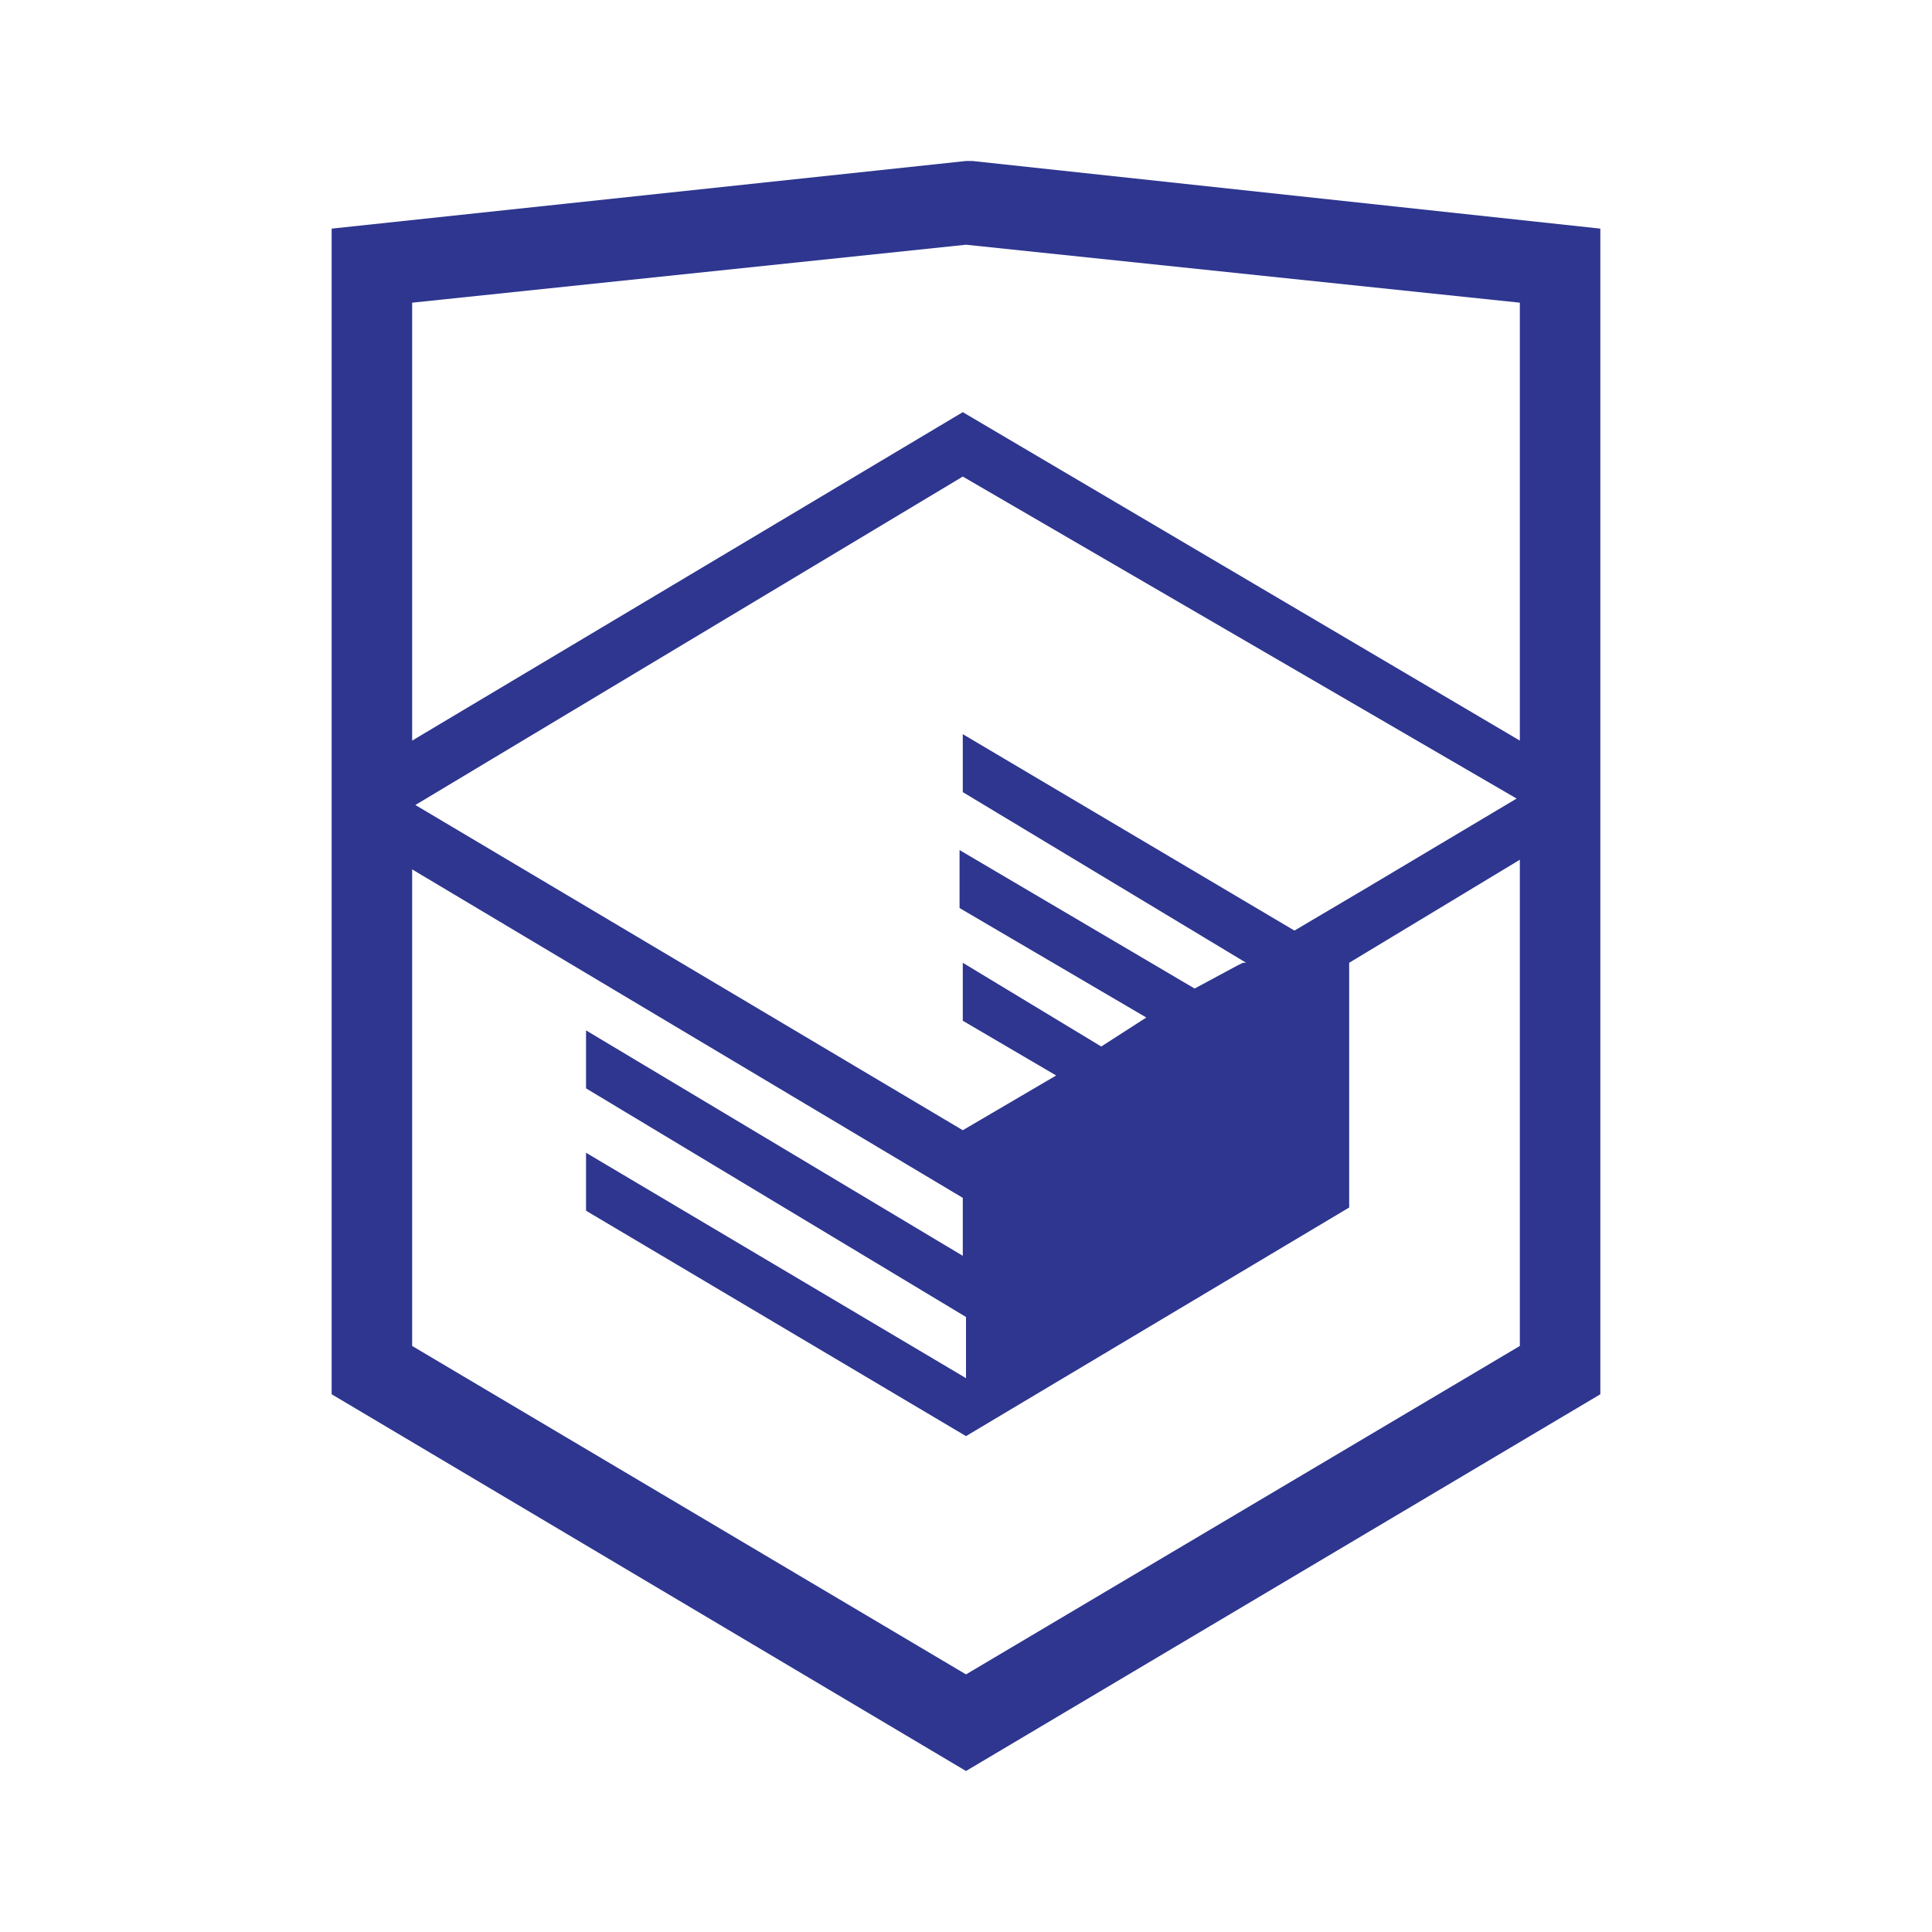
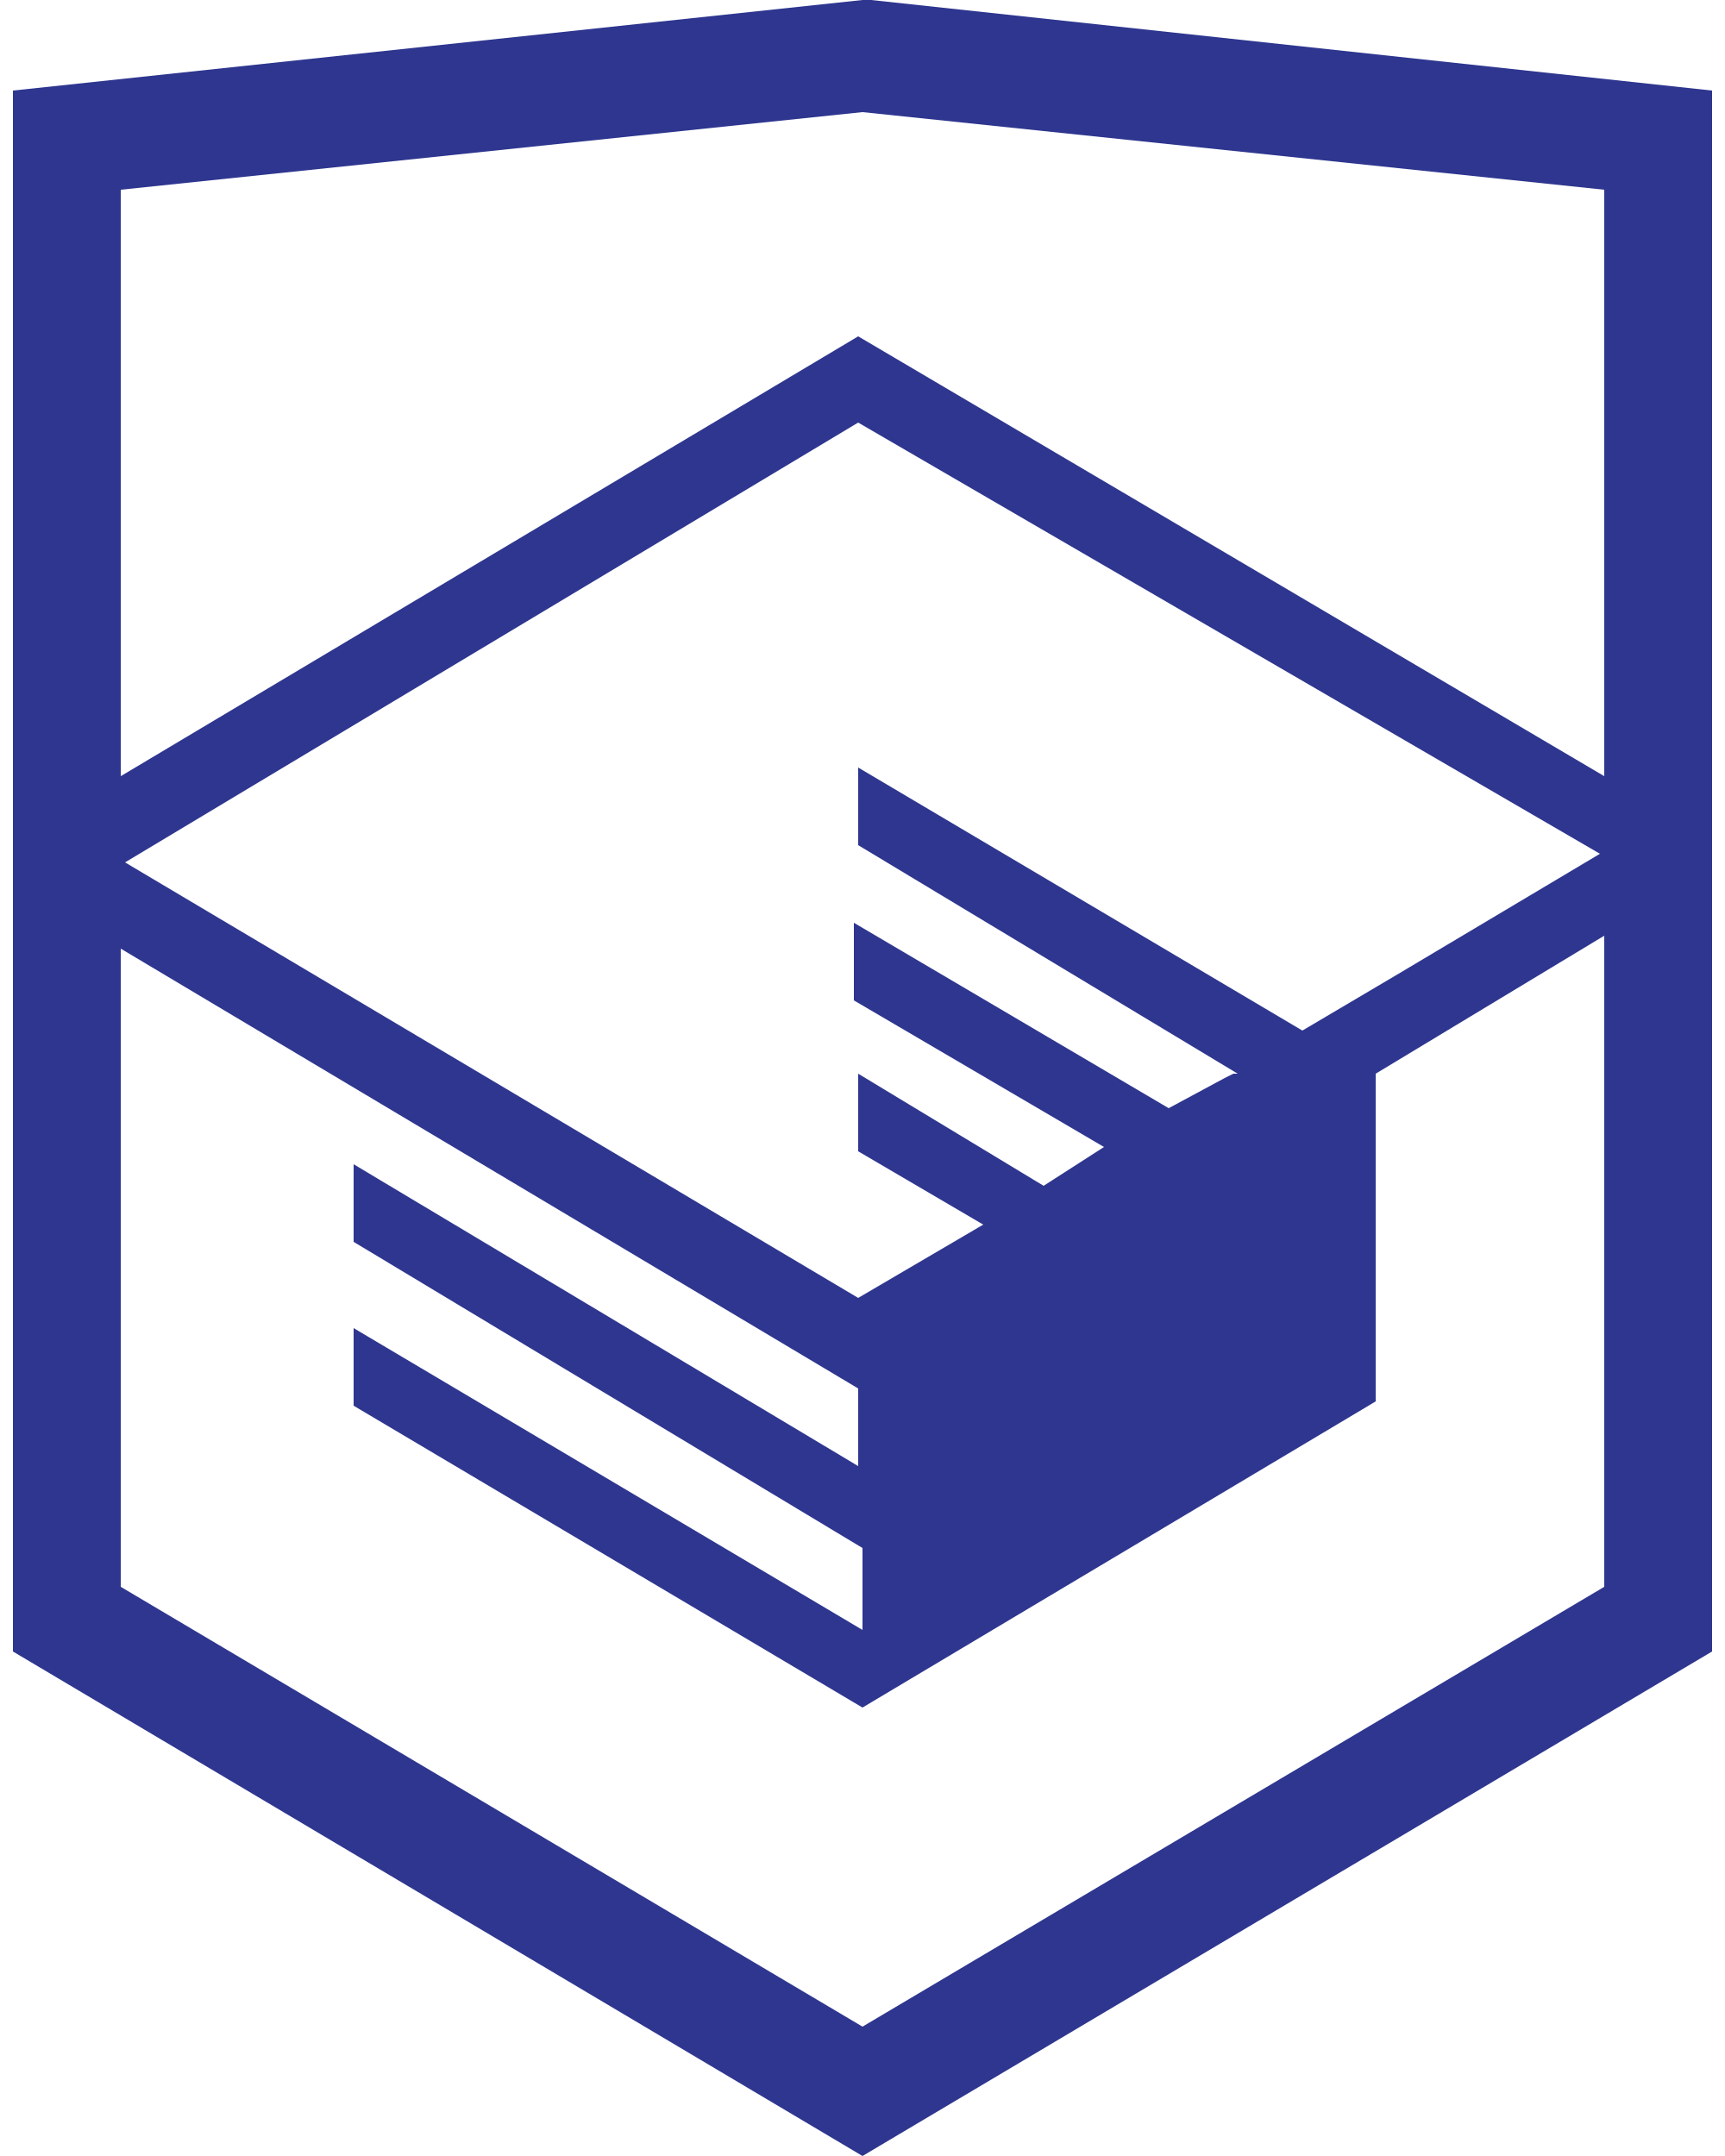
- <svg xmlns="http://www.w3.org/2000/svg" viewBox="0 0 60 60">
+ <svg xmlns="http://www.w3.org/2000/svg" viewBox="10 5 40 50">
  <path fill="#2E368F" d="M30.2 5h-.2l-19.7 2.1v36.2l19.7 11.7 19.7-11.7v-36.2l-19.5-2.1zm17 36.8l-17.2 10.2-17.2-10.2v-14.8l17.1 10.2v1.8l-11.7-7v1.8l11.8 7.1v1.9l-11.8-7v1.8l11.8 7 11.9-7.1v-7.6l5.3-3.2v15.1zm-.1-17l-4.7 2.8-2.2 1.3-10.3-6.1v1.8l8.8 5.3h-.1l-.2.1-1.3.7-7.3-4.3v1.8l5.8 3.4-1.4.9-4.3-2.6v1.8l2.9 1.7-2.9 1.7-17-10.1 17-10.2 17.2 10zm.1-1.8l-17.3-10.2-17.1 10.2v-13.6l17.2-1.8 17.2 1.8v13.6z" />
</svg>
